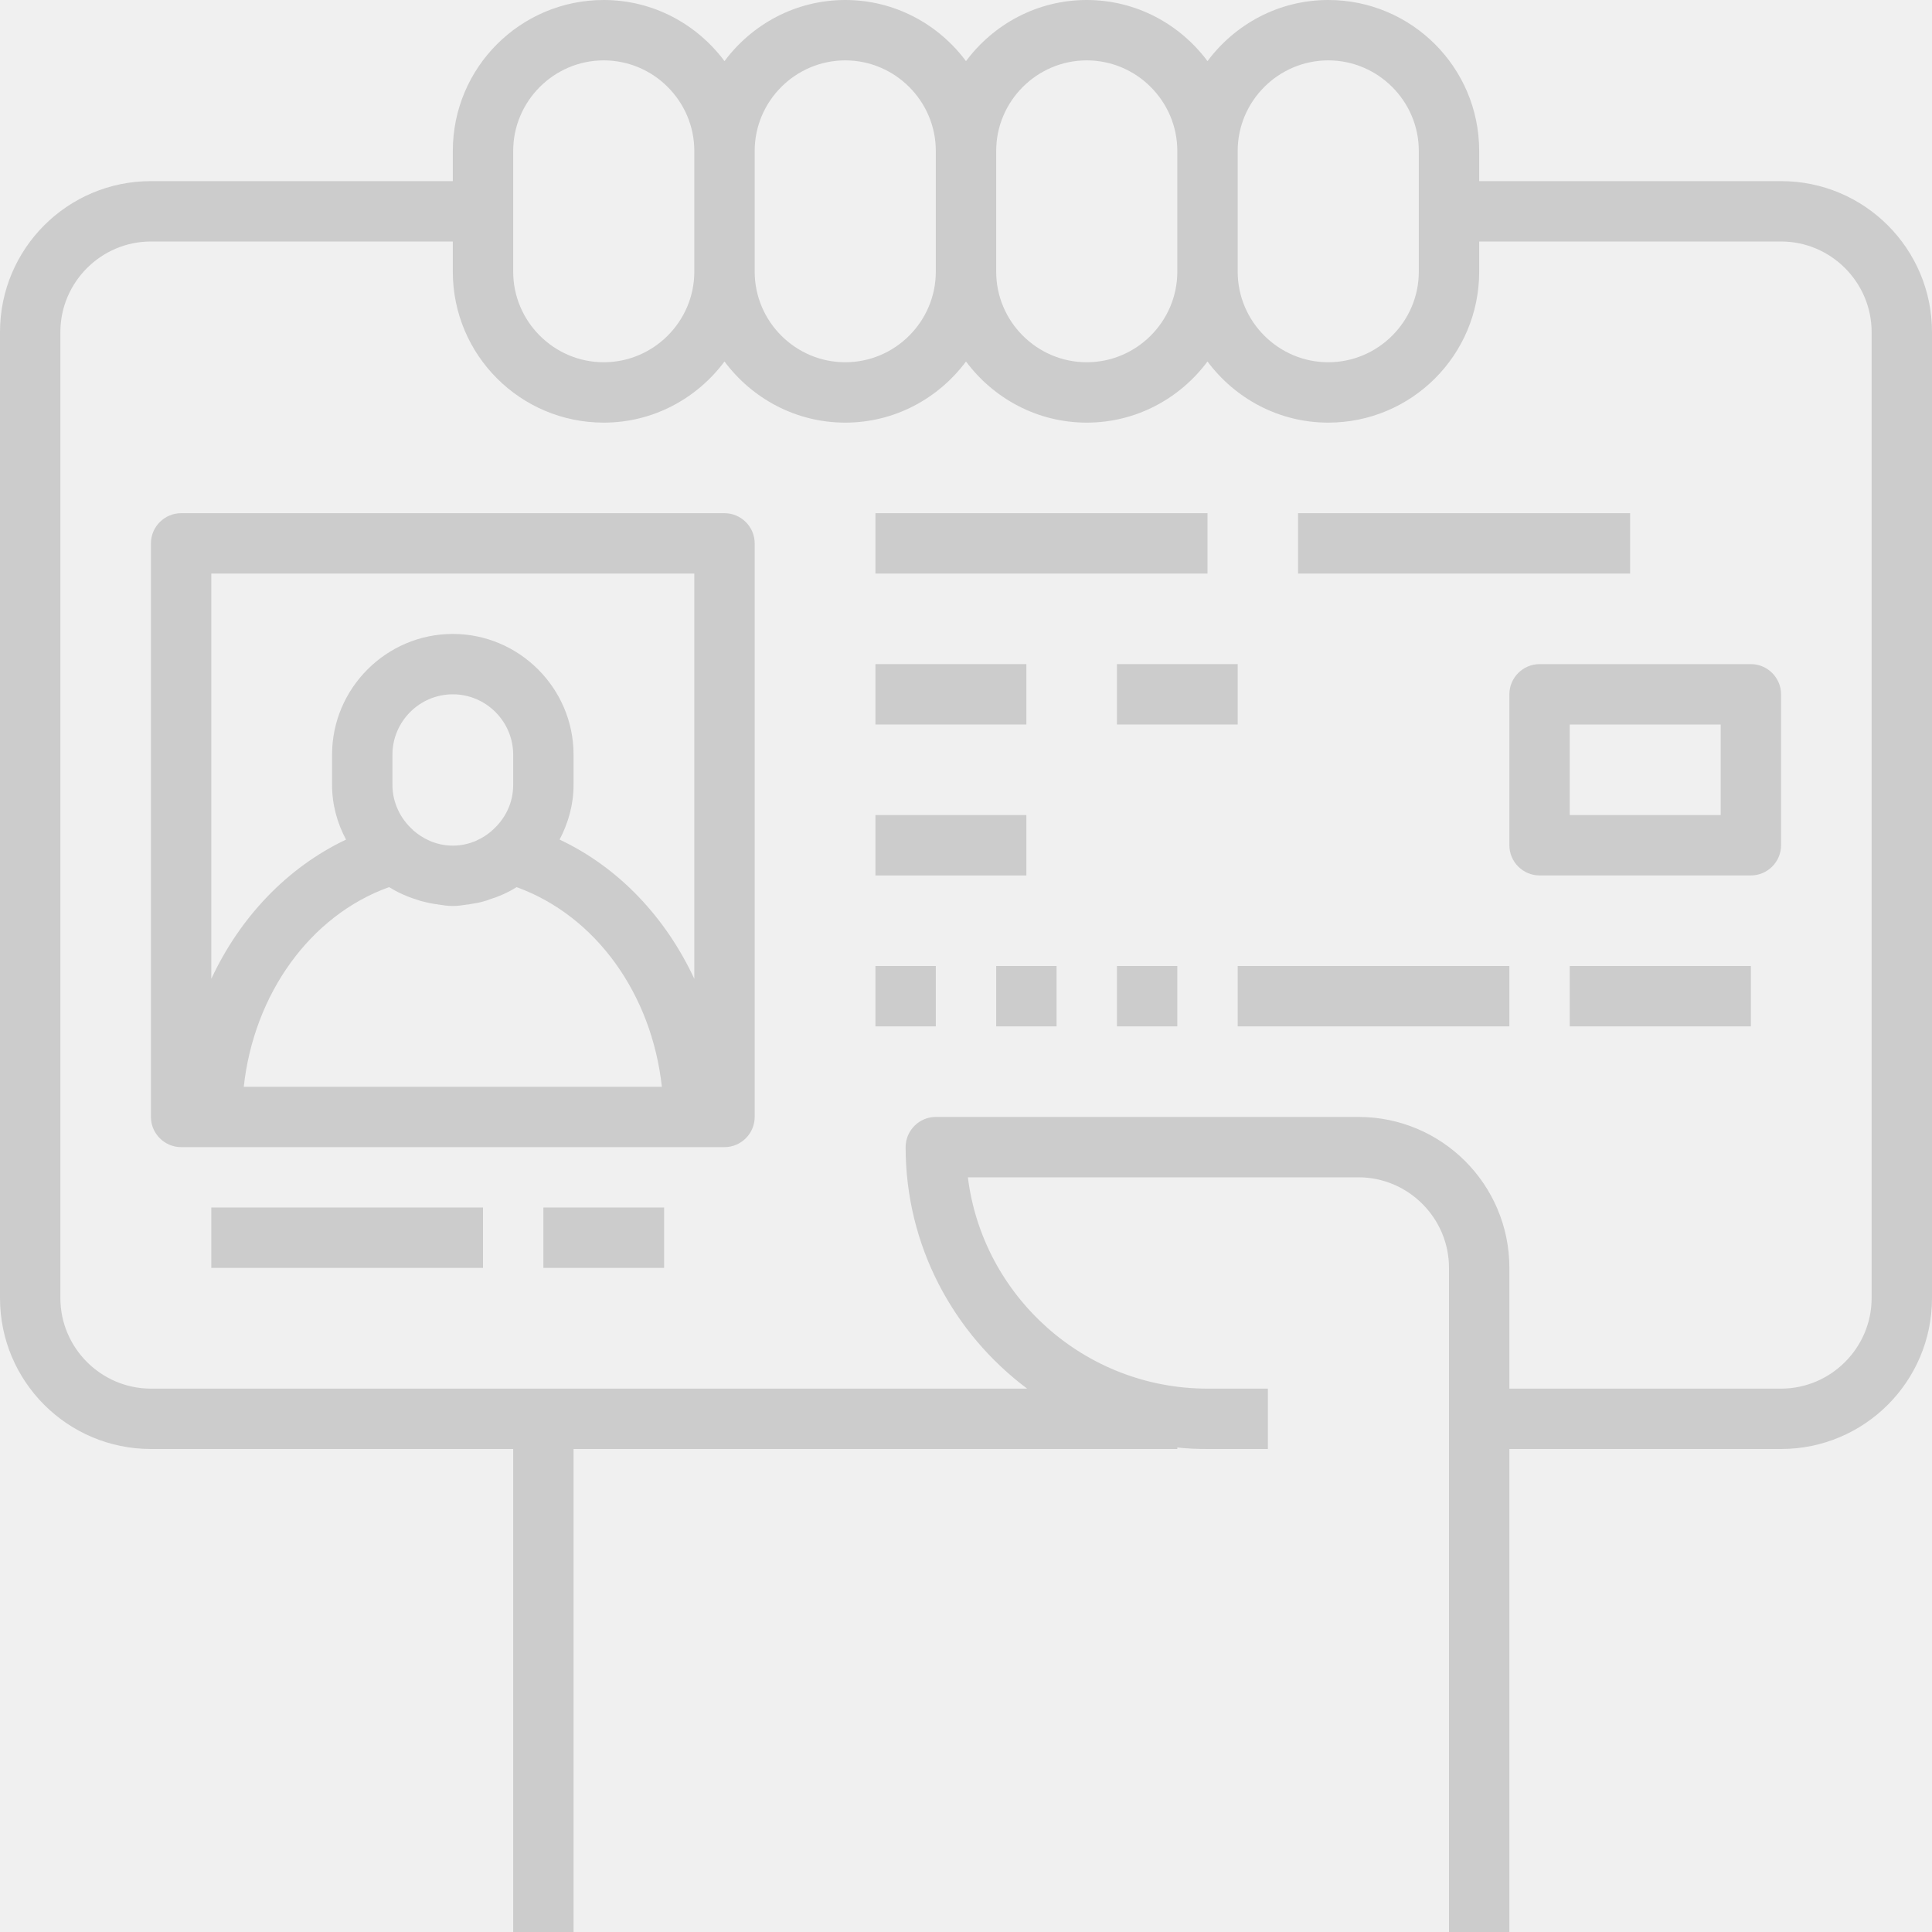
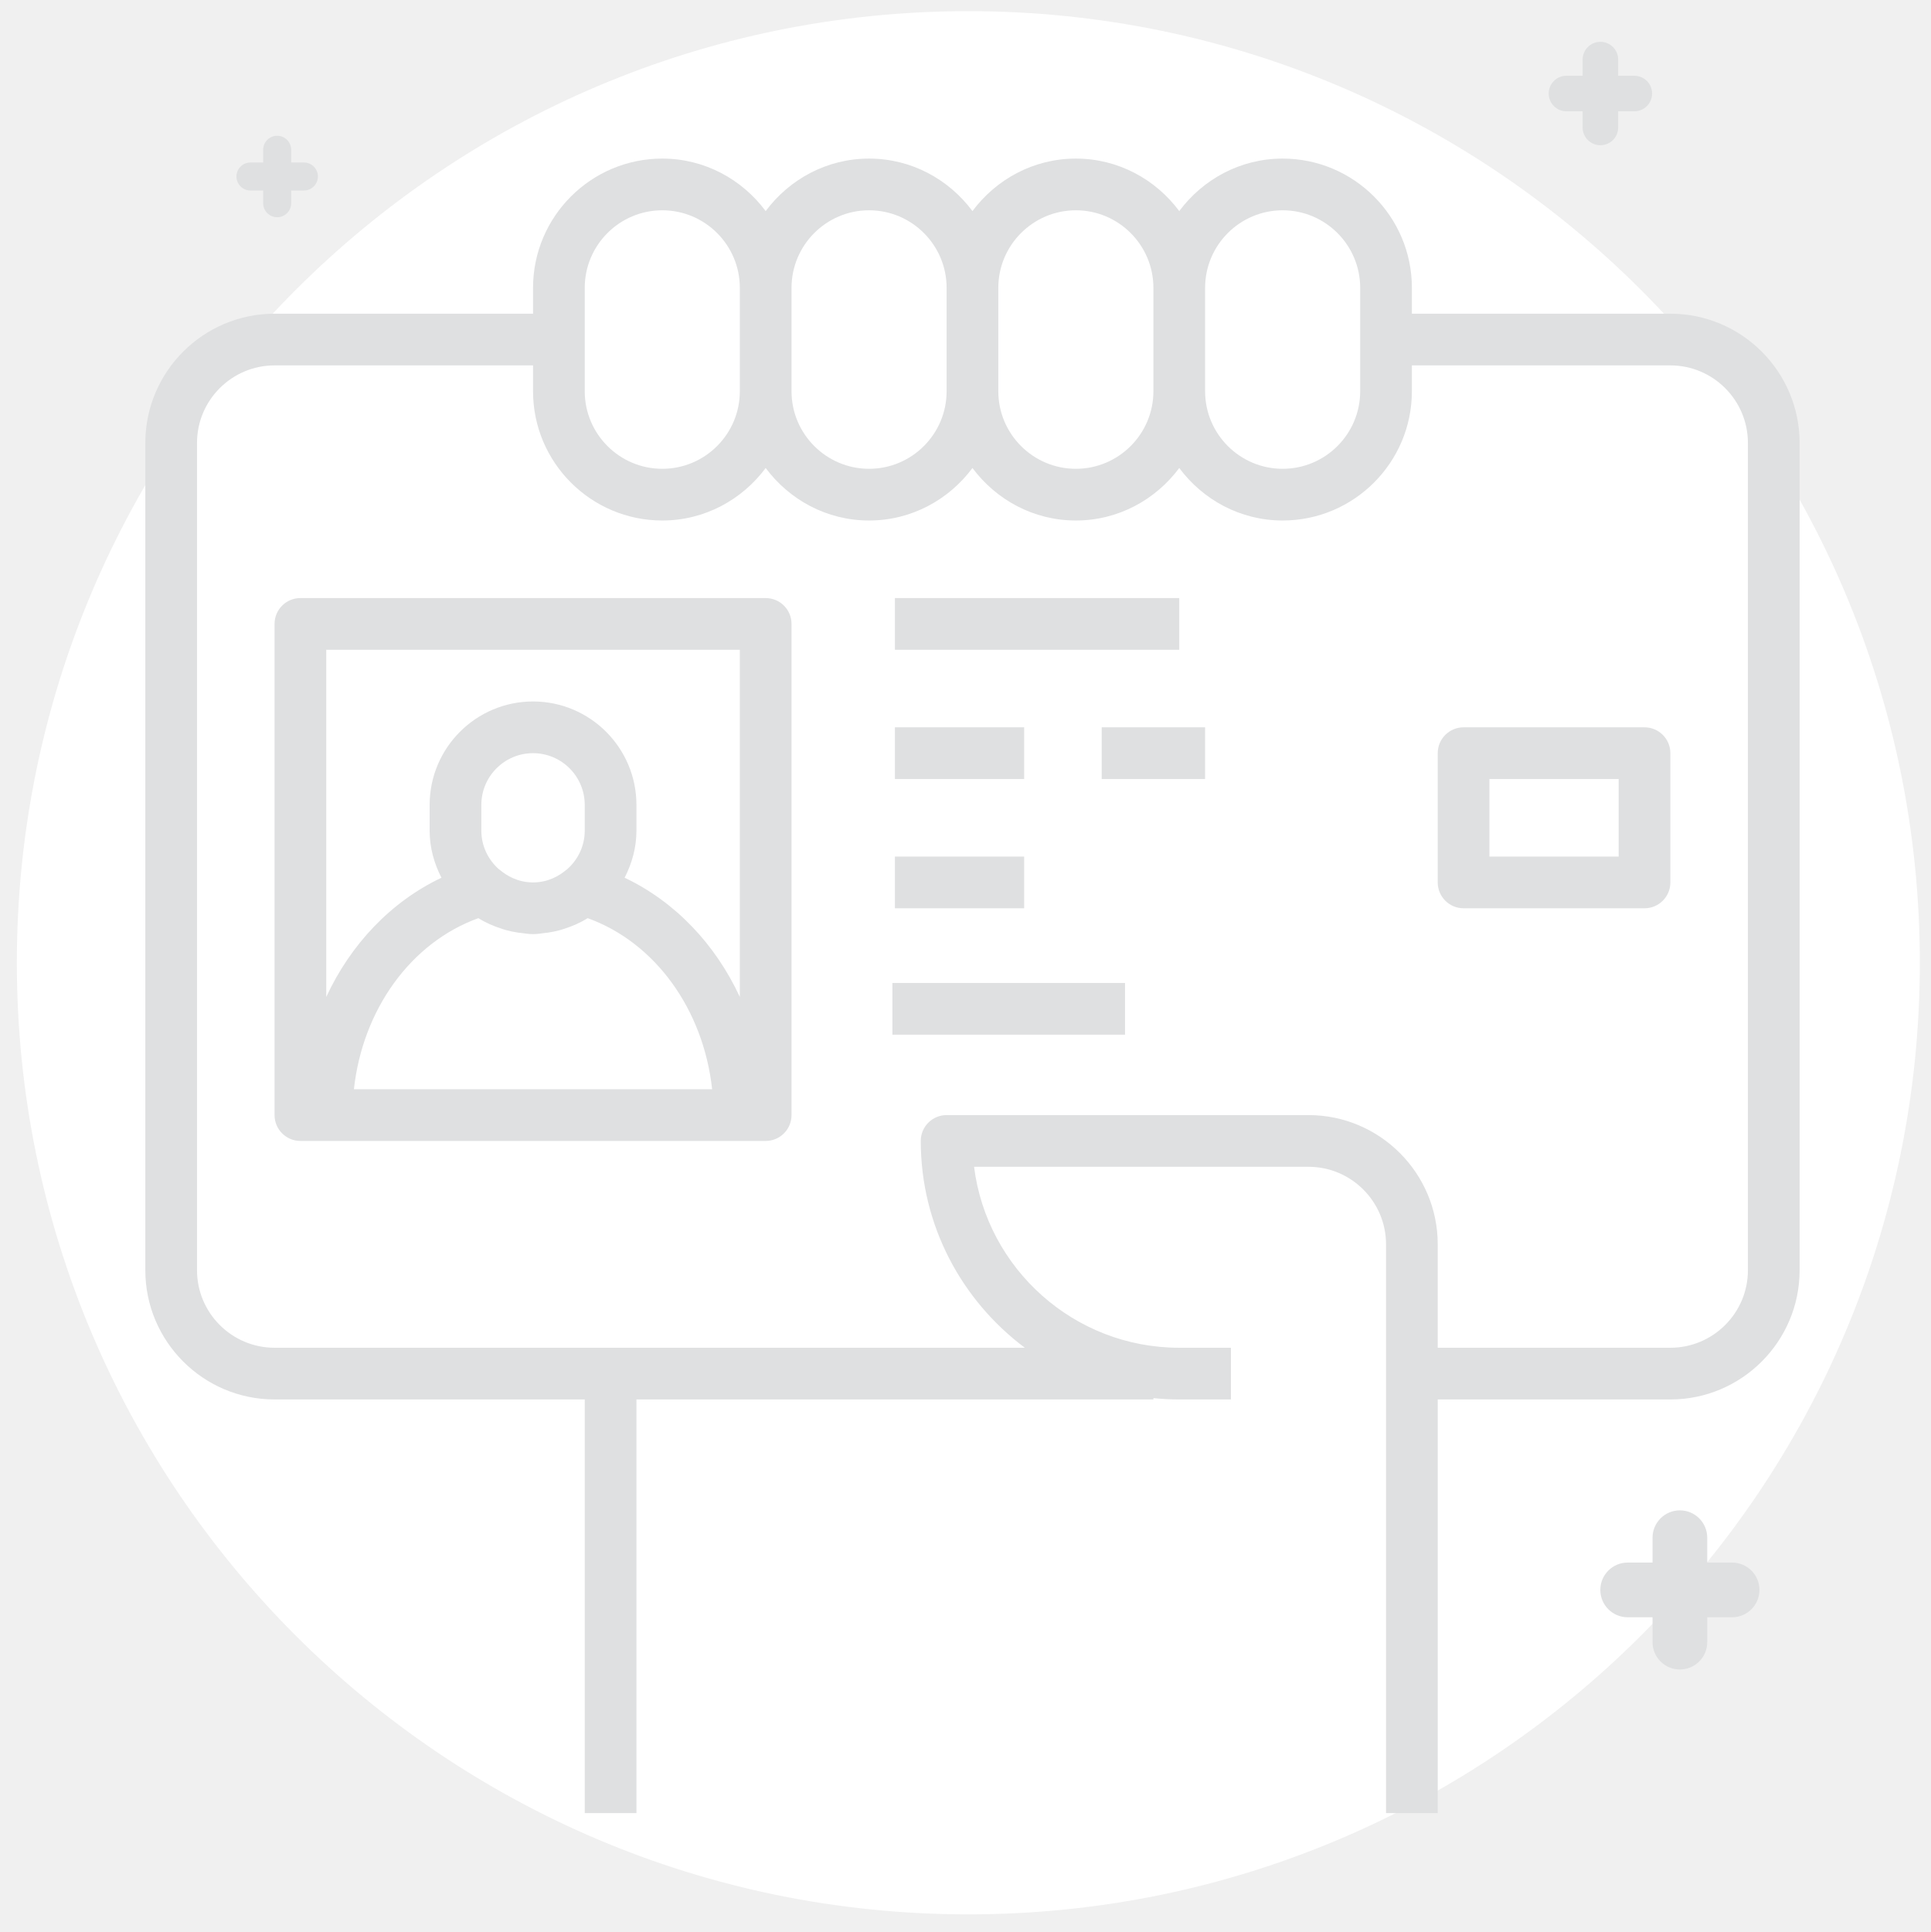
- <svg xmlns="http://www.w3.org/2000/svg" viewBox="0 0 512 512" fill="#ccc">
-   <path d="m472 48h-80v-8c0-22.1-17.9-40-40-40-13.1 0-24.7 6.4-32 16.2-7.3-9.8-18.9-16.2-32-16.2s-24.7   6.4-32 16.2c-7.3-9.8-18.9-16.2-32-16.2s-24.7 6.4-32 16.2c-7.3-9.8-18.9-16.2-32-16.2-22.1 0-40 17.9-40   40v8h-80c-22.1 0-40 17.9-40 40v256c0 22.1 17.9 40 40 40h96v128h16v-128h160v-0.4c2.6   0.3 5.3 0.4 8 0.4h16v-16h-16c-32.6 0-59.6-24.5-63.5-56h103.5c13.2 0 24 10.8 24 24v176h16v-128h72c22.1 0   40-17.9 40-40v-256c0-22.1-17.9-40-40-40zm-144-8c0-13.2 10.8-24 24-24s24 10.8 24 24v32c0 13.2-10.8 24-24 24s-24-10.8-24-24v-32zm-64   0c0-13.2 10.8-24 24-24s24 10.8 24 24v32c0 13.2-10.8 24-24 24s-24-10.8-24-24v-32zm-64 0c0-13.2 10.8-24 24-24s24 10.8 24 24v32c0   13.2-10.8 24-24 24s-24-10.8-24-24v-32zm-64 0c0-13.2 10.8-24 24-24s24 10.8 24 24v32c0 13.2-10.8 24-24 24s-24-10.8-24-24v-32zm360   304c0 13.2-10.8 24-24 24h-72v-32c0-22.1-17.9-40-40-40h-112c-4.4 0-8 3.6-8 8 0 26.2 12.7 49.4 32.2 64h-232.2c-13.2   0-24-10.8-24-24v-256c0-13.2 10.8-24 24-24h80v8c0 22.1 17.9 40 40 40 13.1 0 24.7-6.4 32-16.2 7.3 9.8 18.9 16.2 32 16.2s24.7-6.4   32-16.2c7.3 9.8 18.9 16.2 32 16.2s24.7-6.4 32-16.2c7.3 9.8 18.9 16.2 32 16.2 22.1 0 40-17.9 40-40v-8h80c13.2 0 24 10.8 24 24v256z" />
-   <path d="m192 136h-144c-4.4 0-8 3.6-8 8v152c0 4.4 3.6 8 8 8h144c4.4 0 8-3.6 8-8v-152c0-4.4-3.6-8-8-8zm-127.4   152c2.7-24.6 17.6-45.4 38.5-52.9 2.3 1.4 4.7 2.5 7.3 3.3 0.4 0.1 0.8 0.3 1.2 0.4 1.2 0.3 2.5 0.6 3.8 0.8 0.2 0   0.4 0 0.7 0.1 1.3 0.2 2.6 0.4 3.9 0.4s2.6-0.2 3.9-0.4c0.2 0 0.4 0 0.7-0.1 1.3-0.2 2.6-0.4 3.8-0.8 0.4-0.1 0.8-0.2   1.2-0.4 2.6-0.8 5.1-1.9 7.3-3.3 21 7.6 35.8 28.3 38.5 52.9h-110.9zm39.4-80v-8c0-8.8 7.2-16 16-16s16 7.2 16 16v8c0   4.8-2.1 9-5.5 12-0.1 0.1-0.2 0.1-0.2 0.2-2.1 1.8-5.6 3.9-10.3 3.9s-8.2-2.1-10.3-3.9c-0.1-0.1-0.2-0.1-0.2-0.2-3.3-2.9-5.5-7.2-5.5-12zm80   51.4c-7.6-16.3-20-29.5-35.7-36.9 2.3-4.4 3.7-9.3 3.7-14.5v-8c0-17.6-14.4-32-32-32s-32 14.4-32 32v8c0 5.3 1.4 10.2 3.7 14.5-15.6   7.4-28.1 20.6-35.7 36.9v-107.4h128v107.4z" />
-   <rect x="56" y="320" width="72" height="16" />
-   <rect x="144" y="320" width="32" height="16" />
-   <rect x="232" y="136" width="88" height="16" />
-   <rect x="344" y="136" width="88" height="16" />
-   <rect x="232" y="176" width="40" height="16" />
-   <rect x="296" y="176" width="32" height="16" />
-   <rect x="232" y="216" width="40" height="16" />
-   <rect x="232" y="256" width="16" height="16" />
-   <rect x="264" y="256" width="16" height="16" />
-   <rect x="296" y="256" width="16" height="16" />
-   <rect x="328" y="256" width="72" height="16" />
-   <rect x="416" y="256" width="48" height="16" />
-   <path d="m464 176h-56c-4.4 0-8 3.6-8 8v40c0 4.4 3.6 8 8 8h56c4.4 0 8-3.6 8-8v-40c0-4.4-3.6-8-8-8zm-8 40h-40v-24h40v24z" />
+ <svg xmlns="http://www.w3.org/2000/svg" viewBox="0 0 979.399 980">
+   <path fill="#737373" fill-opacity="0" d="M0 0h979.399v980H0z" pointer-events="none" />
+   <path fill="none" d="M-.758-1.455h988.193v980.002H-.758z" pointer-events="none" />
+   <path fill="#C7C8CA" d="M340.237 712.637h-74.22V477.321h74.22v235.317zm.154-247.992h-74.218v-73.724l74.218-.114v73.838zM465.374 712.637H352.912V472.344c.097-.439.154-.891.154-1.36v-80.556h112.308V712.637zM353.334 377.753c3.399-62.276 55.085-111.949 118.382-112.042 63.153 0 114.974 49.703 118.369 112.042H353.334zm236.937 91.87c-.097.439-.156.891-.156 1.36V712.637H478.049V390.428h112.222v79.195zM471.517 253.036c-70.109.104-127.468 55.457-130.879 124.717H266.363c1.618-52.322 22.713-101.292 59.851-138.541 38.752-38.863 90.317-60.314 145.196-60.396h.313c110.992 0 201.808 88.611 205.332 198.811l-74.271.116c-3.414-69.326-60.939-124.707-131.266-124.707zm205.49 459.602h-74.218V477.321h74.218v235.317zm.156-247.992h-74.218v-74.218h74.218v74.218z" />
+   <path fill="#fff" d="M491.243 5.66c266.448 0 482.696 216.248 482.696 482.696s-216.248 482.696-482.696 482.696S8.547 754.805 8.547 488.356 224.795 5.66 491.243 5.66z" class="st0" />
+   <path fill="none" d="M262.121 257.138h462.436v462.436H262.121z" />
+   <path fill="none" d="M70.301 96.467h867.831v906.555H70.301z" pointer-events="none" />
+   <g fill="#dfe0e1">
+     <path d="M847.389 159.121h-131.13v-13.113c0-36.153-29.413-65.565-65.565-65.565-21.518 0-40.493 10.569-52.452 26.633-11.959-16.063-30.934-26.633-52.452-26.633s-40.493 10.569-52.452 26.633c-11.959-16.063-30.934-26.633-52.452-26.633s-40.493 10.569-52.452 26.633c-11.959-16.063-30.934-26.633-52.452-26.633-36.153 0-65.565 29.413-65.565 65.565v13.113h-131.13c-36.153 0-65.565 29.413-65.565 65.565v419.617c0 36.153 29.413 65.565 65.565 65.565h157.356V919.678h26.226V709.869h262.261v-.669c4.314.433 8.681.669 13.113.669h26.226v-26.226h-26.226c-53.396 0-97.613-40.126-104.091-91.791h169.657c21.689 0 39.339 17.65 39.339 39.339V919.678h26.226V709.869h118.017c36.153 0 65.565-29.413 65.565-65.565V224.686c0-36.153-29.413-65.565-65.565-65.565zm-236.035-13.113c0-21.689 17.65-39.339 39.339-39.339s39.339 17.65 39.339 39.339v52.452c0 21.689-17.65 39.339-39.339 39.339s-39.339-17.65-39.339-39.339v-52.452zm-104.904 0c0-21.689 17.65-39.339 39.339-39.339s39.339 17.65 39.339 39.339v52.452c0 21.689-17.65 39.339-39.339 39.339s-39.339-17.65-39.339-39.339v-52.452zm-104.904 0c0-21.689 17.65-39.339 39.339-39.339s39.339 17.65 39.339 39.339v52.452c0 21.689-17.65 39.339-39.339 39.339s-39.339-17.65-39.339-39.339v-52.452zm-104.904 0c0-21.689 17.65-39.339 39.339-39.339s39.339 17.65 39.339 39.339v52.452c0 21.689-17.65 39.339-39.339 39.339s-39.339-17.65-39.339-39.339v-52.452zm590.087 498.296c0 21.689-17.65 39.339-39.339 39.339H729.371v-52.452c0-36.153-29.413-65.565-65.565-65.565H480.223c-7.238 0-13.113 5.862-13.113 13.113 0 42.919 20.823 80.973 52.793 104.904h-380.619c-21.689 0-39.339-17.65-39.339-39.339V224.686c0-21.689 17.65-39.339 39.339-39.339h131.13v13.113c0 36.153 29.413 65.565 65.565 65.565 21.518 0 40.493-10.569 52.452-26.633 11.959 16.063 30.934 26.633 52.452 26.633s40.493-10.569 52.452-26.633c11.959 16.063 30.934 26.633 52.452 26.633s40.493-10.569 52.452-26.633c11.959 16.063 30.934 26.633 52.452 26.633 36.153 0 65.565-29.413 65.565-65.565v-13.113h131.13c21.689 0 39.339 17.65 39.339 39.339v419.617z" />
+     <path d="M388.432 303.365H152.397c-7.238 0-13.113 5.862-13.113 13.113v249.148c0 7.252 5.875 13.113 13.113 13.113h236.035c7.238 0 13.113-5.862 13.113-13.113V316.478c0-7.252-5.875-13.113-13.113-13.113zM179.541 552.512c4.432-40.401 28.822-74.39 63.152-86.782 3.711 2.334 7.763 4.091 12.025 5.442.656.21 1.298.433 1.967.616 2.046.551 4.104.983 6.229 1.298.367.052.721.066 1.088.105 2.124.262 4.222.643 6.412.643s4.288-.38 6.412-.643c.367-.039.721-.052 1.088-.105 2.124-.315 4.196-.734 6.229-1.298.669-.184 1.311-.406 1.967-.616 4.262-1.351 8.301-3.108 12.012-5.442 34.343 12.392 58.72 46.381 63.152 86.782H179.541zm64.647-131.13v-13.113c0-14.464 11.762-26.226 26.226-26.226s26.226 11.762 26.226 26.226v13.113c0 7.828-3.514 14.778-8.969 19.591-.118.092-.275.157-.393.262-3.422 2.898-9.127 6.373-16.863 6.373-7.737 0-13.441-3.475-16.863-6.373-.118-.105-.262-.157-.393-.249-5.455-4.826-8.969-11.775-8.969-19.604zm131.13 84.317c-12.392-26.751-32.861-48.348-58.445-60.477 3.698-7.186 5.993-15.211 5.993-23.84v-13.113c0-28.927-23.525-52.452-52.452-52.452s-52.452 23.525-52.452 52.452v13.113c0 8.628 2.295 16.654 5.993 23.84-25.584 12.13-46.053 33.74-58.445 60.477V329.591h209.809v176.108zm78.678-202.334h144.243v26.226H453.997v-26.226zm0 65.565h65.565V395.156h-65.565v-26.226zm104.904 0h52.452V395.156h-52.452v-26.226zm-104.904 65.565h65.565v26.226h-65.565v-26.226zm-1.279 64.11H570.736v26.226H452.719v-26.226zm381.557-129.675h-91.791c-7.238 0-13.113 5.862-13.113 13.113v65.565c0 7.252 5.875 13.113 13.113 13.113h91.791c7.238 0 13.113-5.862 13.113-13.113v-65.565c0-7.252-5.875-13.113-13.113-13.113zm-13.113 65.565h-65.565V395.156h65.565v39.339z" />
+   </g>
+   <path fill="#dfe0e1" class="SVGplus" d="M825.729 820.356h12.612v12.614c0 7.664 6.212 13.874 13.874 13.874s13.874-6.21 13.874-13.874v-12.614h12.612c7.662 0 13.874-6.21 13.874-13.874s-6.212-13.874-13.874-13.874h-12.612v-12.612c0-7.664-6.212-13.874-13.874-13.874s-13.874 6.21-13.874 13.874v12.612h-12.612c-7.662 0-13.874 6.21-13.874 13.874s6.212 13.874 13.874 13.874zM127.052 96.632h6.458v6.457c0 3.923 3.18 7.102 7.102 7.102s7.102-3.179 7.102-7.102v-6.457h6.457c3.922 0 7.102-3.179 7.102-7.102s-3.18-7.102-7.102-7.102h-6.457v-6.457c0-3.923-3.18-7.102-7.102-7.102s-7.102 3.179-7.102 7.102v6.457h-6.458c-3.922 0-7.102 3.179-7.102 7.102s3.18 7.102 7.102 7.102z" />
+   <path fill="#dfe0e1" class="SVGplus" d="M829.102 38.425h-8.196v-8.196c0-4.98-4.036-9.016-9.016-9.016s-9.016 4.036-9.016 9.016v8.196h-8.196c-4.98 0-9.016 4.036-9.016 9.016s4.036 9.016 9.016 9.016h8.196v8.197c0 4.98 4.036 9.016 9.016 9.016s9.016-4.036 9.016-9.016v-8.197h8.196c4.98 0 9.016-4.036 9.016-9.016s-4.036-9.016-9.016-9.016z" />
</svg>
